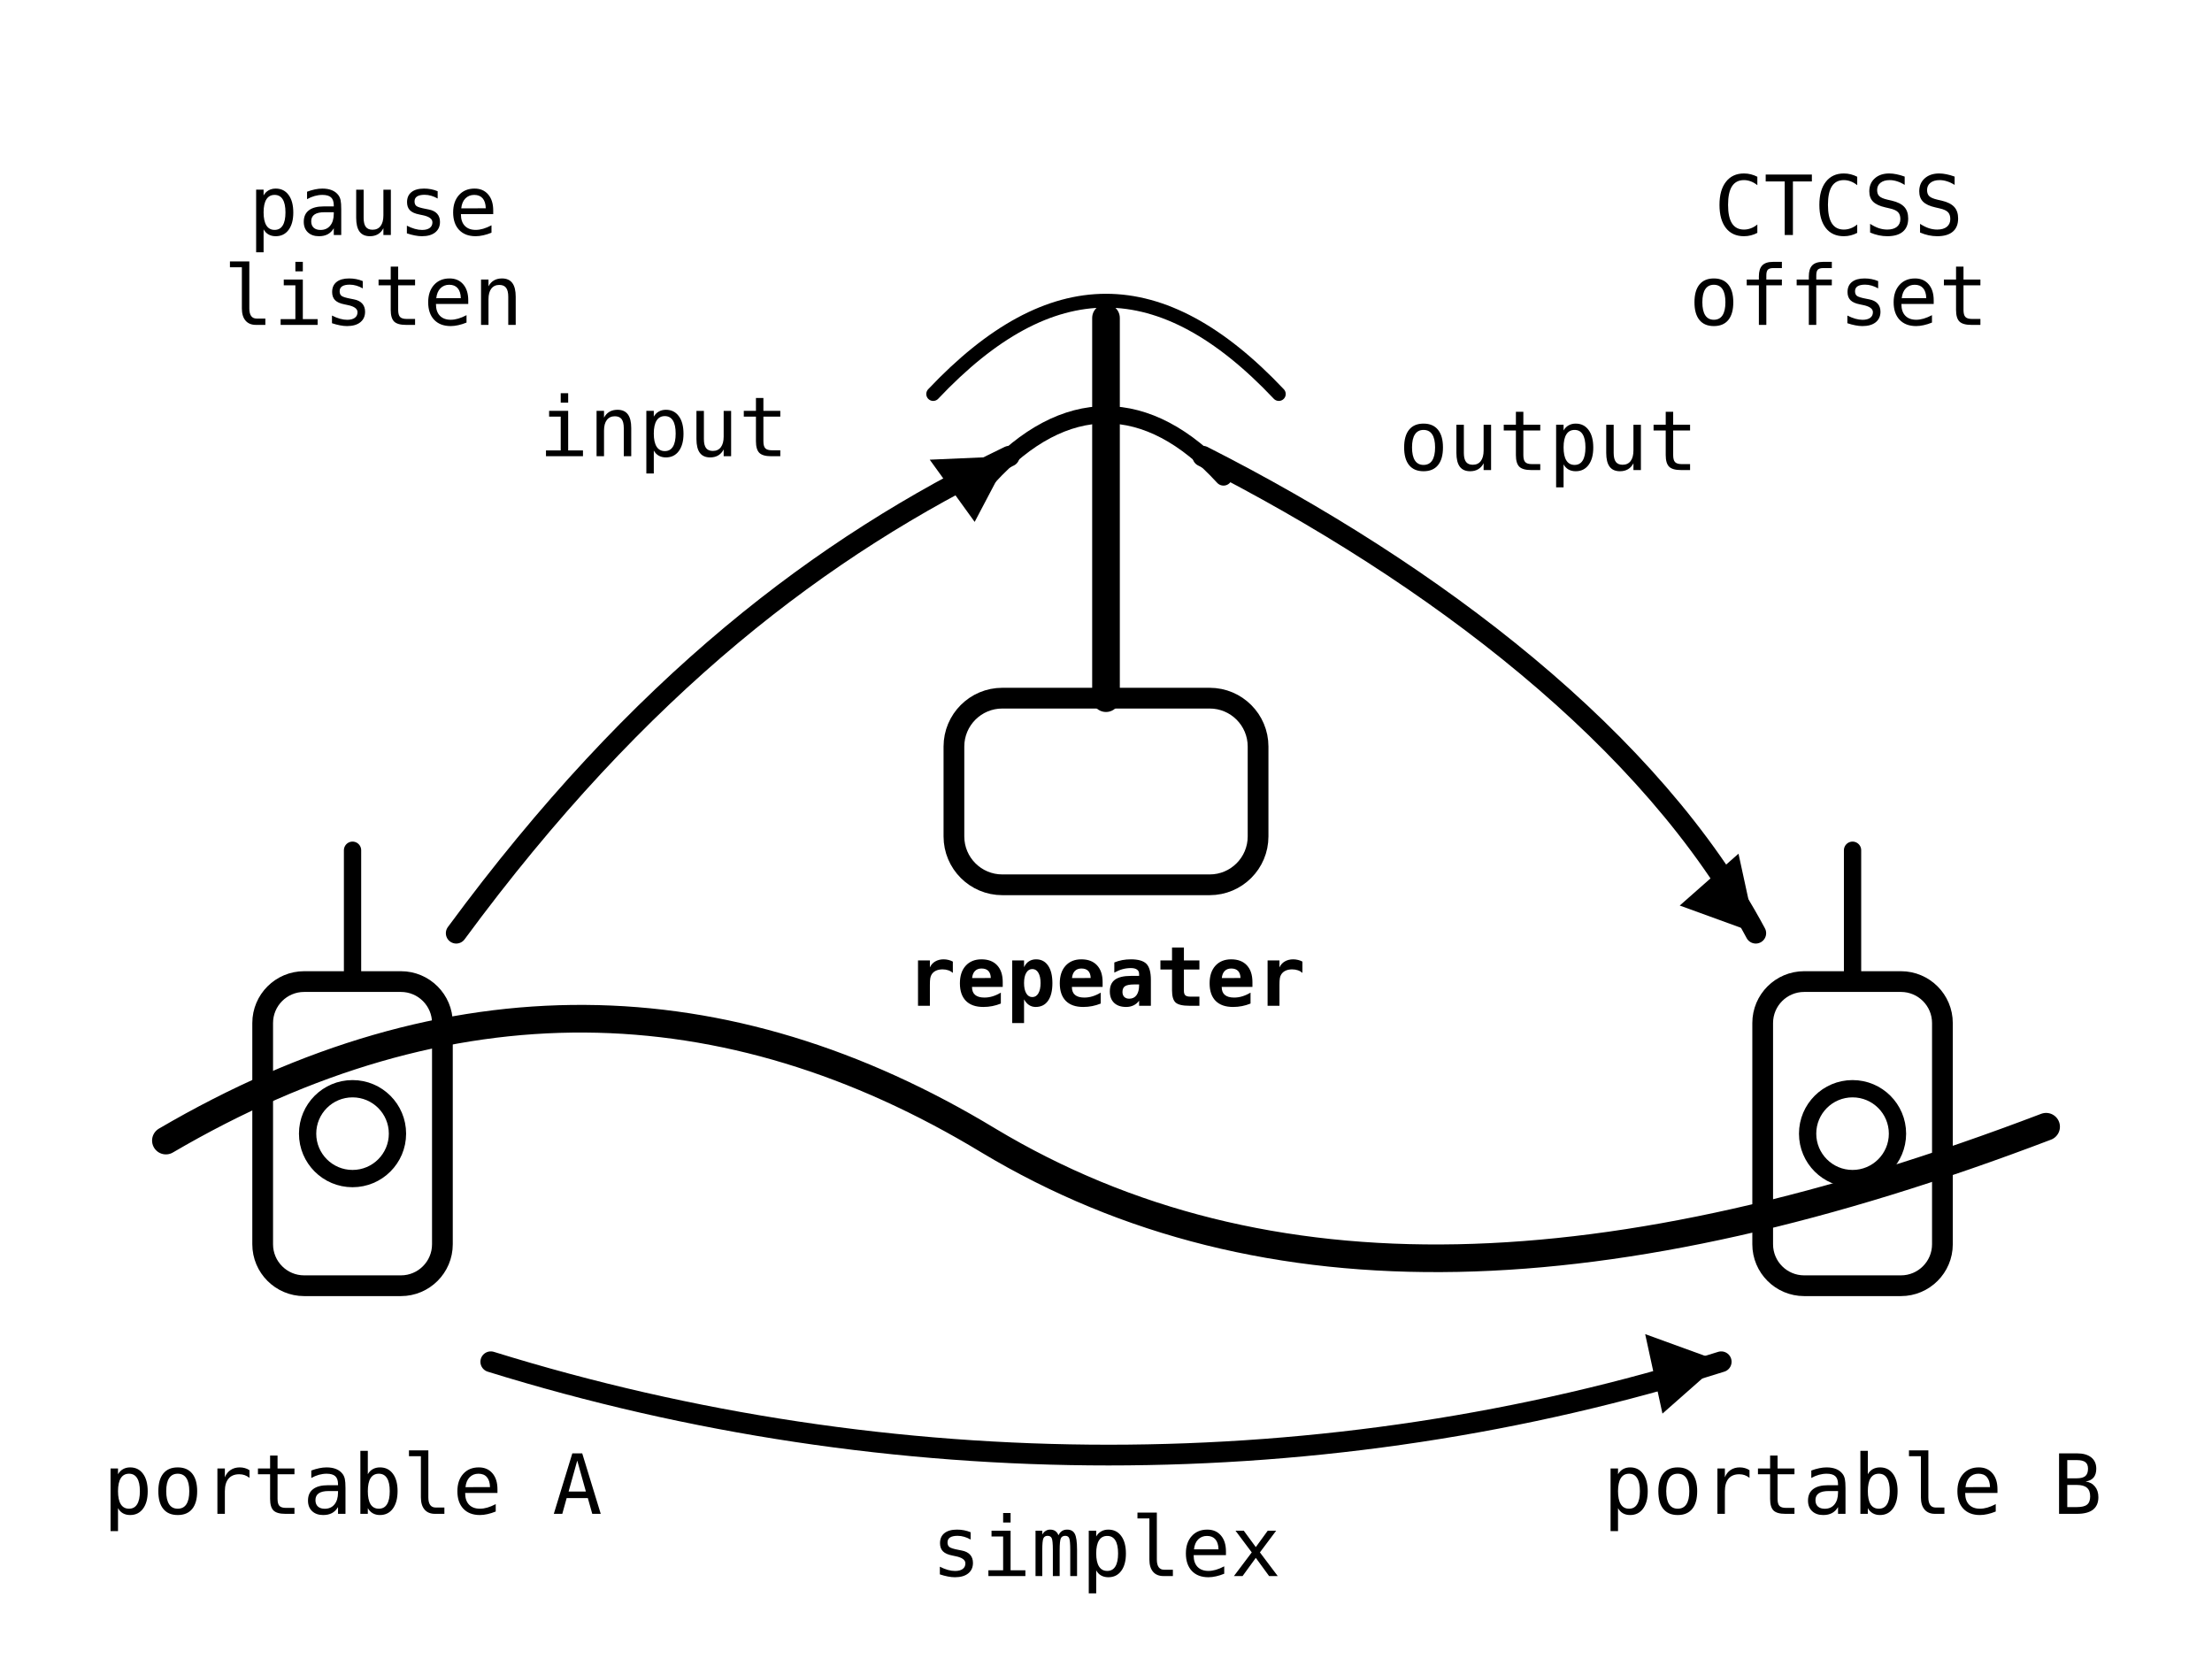
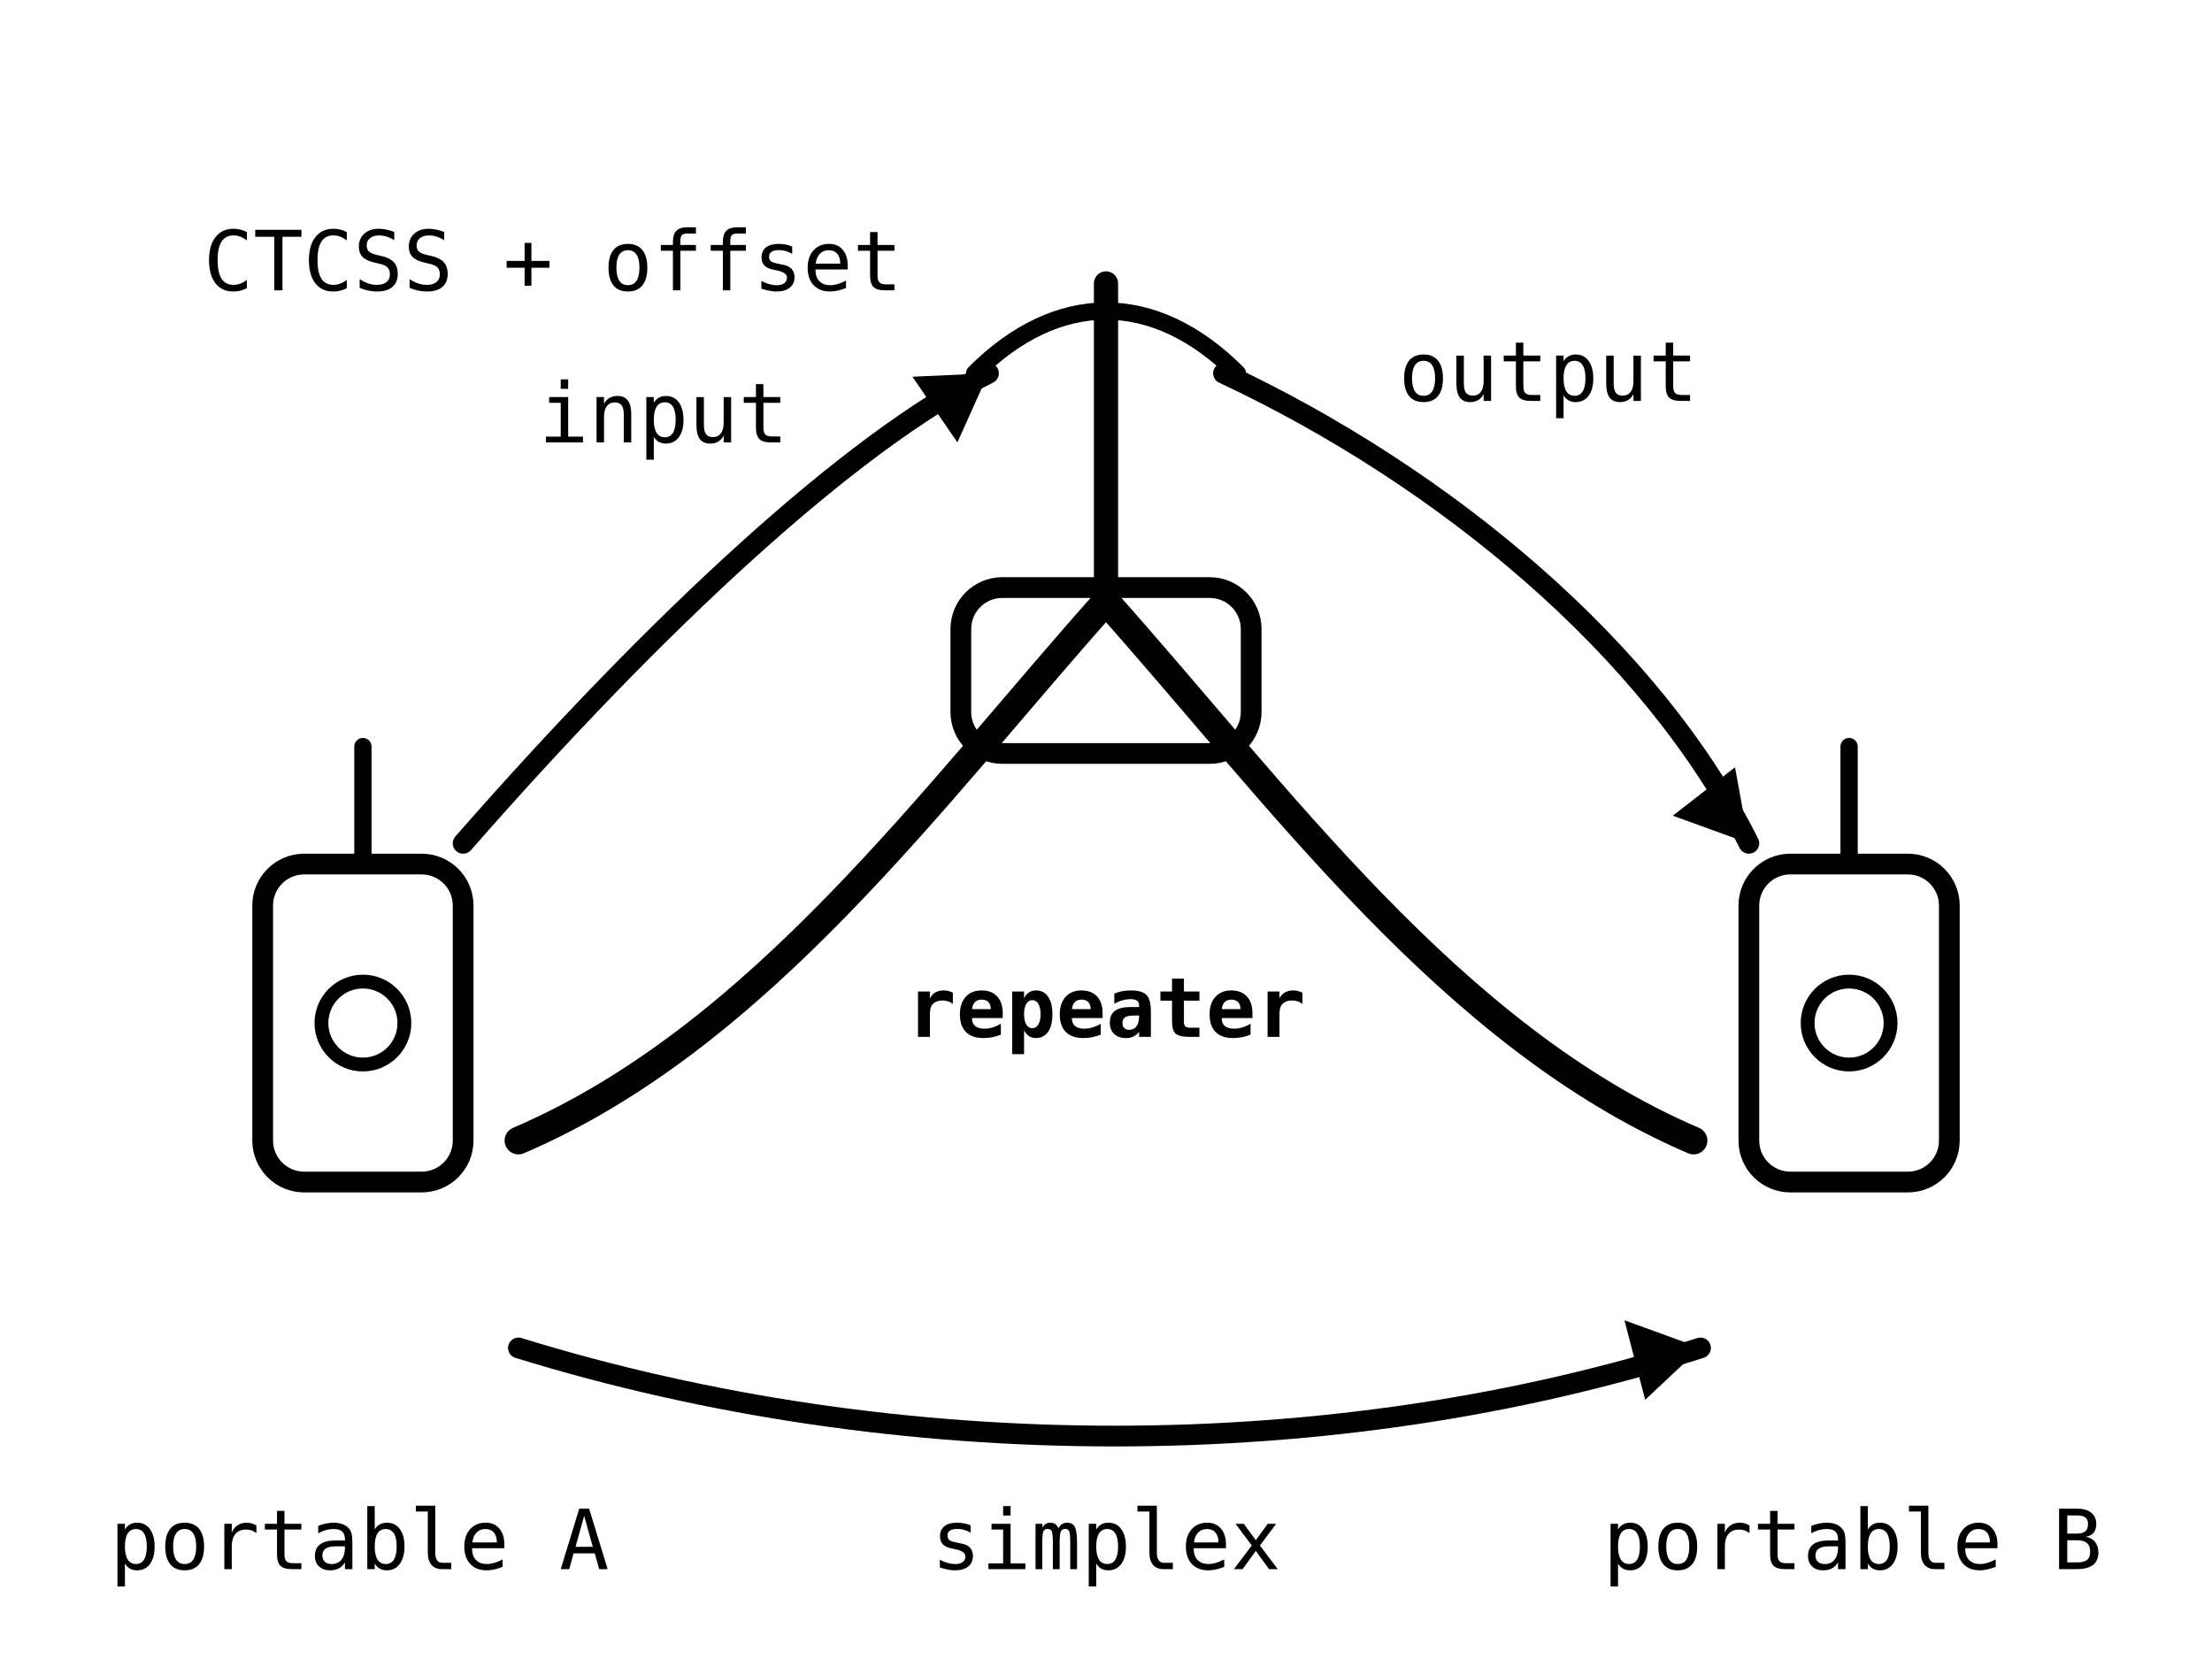
<svg xmlns="http://www.w3.org/2000/svg" id="voice-repeater-simplex" viewBox="0 0 640 480" role="img">
  <g fill="none" stroke="currentColor" stroke-linecap="round" stroke-linejoin="round">
-     <path d="M48 330 C130 282 210 284 286 330 C366 378 466 374 592 326" stroke-width="8" />
-     <line x1="320" y1="92" x2="320" y2="202" stroke-width="8" />
-     <path d="M286 138 C308 114 332 114 354 138" stroke-width="5" />
-     <path d="M270 114 C304 78 336 78 370 114" stroke-width="4" />
-     <rect x="276" y="202" width="88" height="54" rx="14" ry="14" stroke-width="6" />
-     <rect x="76" y="284" width="52" height="88" rx="12" ry="12" stroke-width="6" />
-     <line x1="102" y1="284" x2="102" y2="246" stroke-width="5" />
-     <circle cx="102" cy="328" r="13" stroke-width="5" />
-     <rect x="510" y="284" width="52" height="88" rx="12" ry="12" stroke-width="6" />
-     <line x1="536" y1="284" x2="536" y2="246" stroke-width="5" />
-     <circle cx="536" cy="328" r="13" stroke-width="5" />
-     <path d="M132 270 C185 198 238 158 292 132" stroke-width="6" />
-     <polygon points="292,132 269,133 282,151" fill="currentColor" stroke="none" />
-     <path d="M348 132 C415 166 478 214 508 270" stroke-width="6" />
-     <polygon points="508,270 503,247 486,262" fill="currentColor" stroke="none" />
-     <path d="M142 394 C258 430 384 430 498 394" stroke-width="6" />
-     <polygon points="498,394 476,386 481,409" fill="currentColor" stroke="none" />
+     <path d="M150 330 C220 300 270 230 320 174 C370 230 420 300 490 330" stroke-width="8" />
+     <line x1="320" y1="82" x2="320" y2="170" stroke-width="7" />
+     <path d="M282 108 C306 84 334 84 358 108" stroke-width="5" />
+     <rect x="278" y="170" width="84" height="48" rx="12" ry="12" stroke-width="6" />
+     <rect x="76" y="250" width="58" height="92" rx="12" ry="12" stroke-width="6" />
+     <line x1="105" y1="250" x2="105" y2="216" stroke-width="5" />
+     <circle cx="105" cy="296" r="12" stroke-width="4" />
+     <rect x="506" y="250" width="58" height="92" rx="12" ry="12" stroke-width="6" />
+     <line x1="535" y1="250" x2="535" y2="216" stroke-width="5" />
+     <circle cx="535" cy="296" r="12" stroke-width="4" />
+     <path d="M134 244 C190 180 246 128 286 108" stroke-width="6" />
+     <polygon points="286,108 264,109 277,128" fill="currentColor" stroke="none" />
+     <path d="M354 108 C418 138 478 188 506 244" stroke-width="6" />
+     <polygon points="506,244 502,222 484,236" fill="currentColor" stroke="none" />
+     <path d="M150 390 C260 424 386 424 492 390" stroke-width="6" />
+     <polygon points="492,390 470,382 476,405" fill="currentColor" stroke="none" />
  </g>
  <g fill="currentColor" font-family="ui-monospace, SFMono-Regular, Menlo, Consolas, monospace" text-anchor="middle">
-     <text x="320" y="291" font-size="24" font-weight="700">repeater</text>
-     <text x="102" y="438" font-size="24">portable A</text>
-     <text x="536" y="438" font-size="24">portable B</text>
-     <text x="192" y="132" font-size="24">input</text>
-     <text x="448" y="136" font-size="24">output</text>
-     <text x="320" y="456" font-size="24">simplex</text>
-     <text x="108" y="68" font-size="24">pause</text>
-     <text x="108" y="94" font-size="24">listen</text>
-     <text x="532" y="68" font-size="24">CTCSS</text>
-     <text x="532" y="94" font-size="24">offset</text>
+     <text x="320" y="300" font-size="24" font-weight="700">repeater</text>
+     <text x="192" y="128" font-size="24">input</text>
+     <text x="448" y="116" font-size="24">output</text>
+     <text x="160" y="84" font-size="24">CTCSS + offset</text>
+     <text x="104" y="454" font-size="24">portable A</text>
+     <text x="536" y="454" font-size="24">portable B</text>
+     <text x="320" y="454" font-size="24">simplex</text>
  </g>
</svg>
